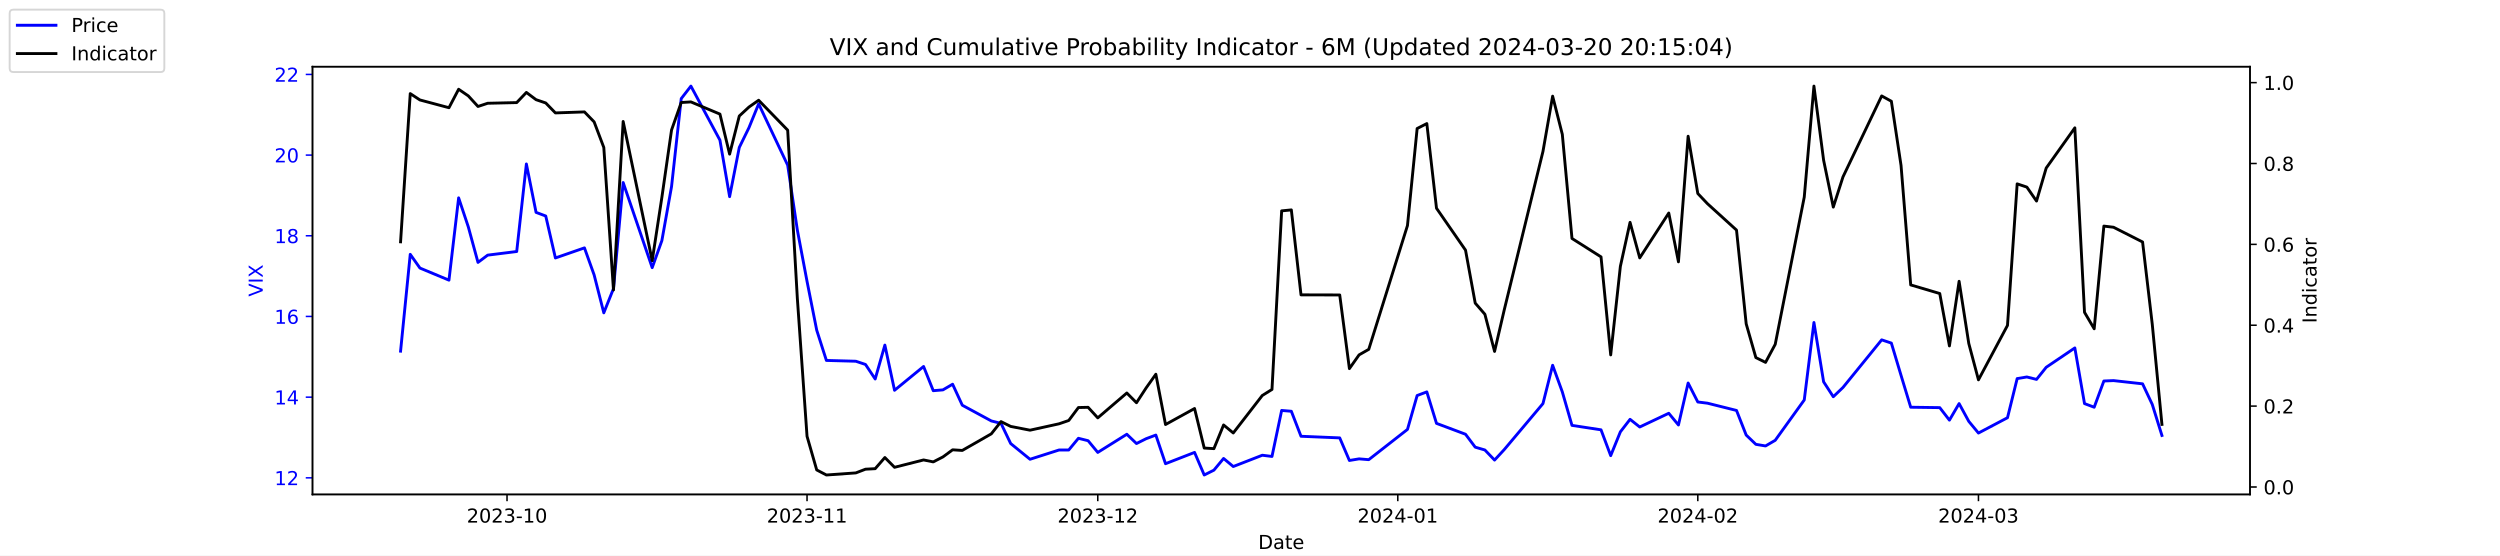
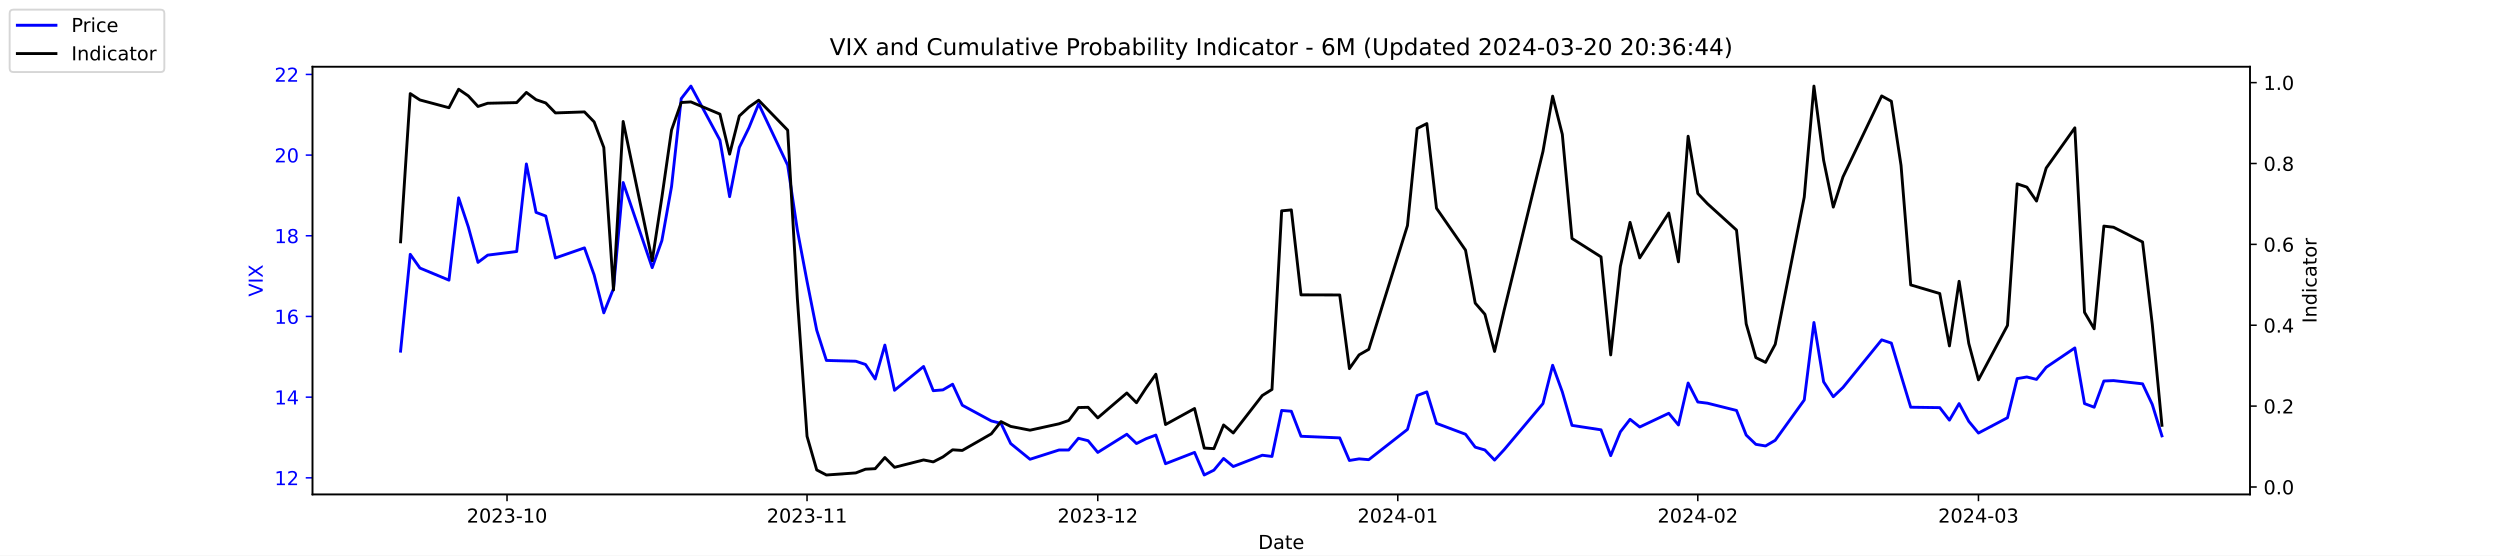
<svg xmlns="http://www.w3.org/2000/svg" xmlns:xlink="http://www.w3.org/1999/xlink" width="1296pt" height="288pt" viewBox="0 0 1296 288" version="1.1">
  <defs>
    <style type="text/css">*{stroke-linejoin: round; stroke-linecap: butt}</style>
  </defs>
  <g id="figure_1">
    <g id="patch_1">
      <path d="M 0 288  L 1296 288  L 1296 0  L 0 0  z " style="fill: #ffffff" />
    </g>
    <g id="axes_1">
      <g id="patch_2">
        <path d="M 162 256.32  L 1166.4 256.32  L 1166.4 34.56  L 162 34.56  z " style="fill: #ffffff" />
      </g>
      <g id="matplotlib.axis_1">
        <g id="xtick_1">
          <g id="line2d_1">
            <defs>
-               <path id="m59660394a9" d="M 0 0  L 0 3.5  " style="stroke: #000000; stroke-width: 0.8" />
+               <path id="m7f6e262bb0" d="M 0 0  L 0 3.5  " style="stroke: #000000; stroke-width: 0.8" />
            </defs>
            <g>
-               <use xlink:href="#m59660394a9" x="262.841" y="256.32" style="stroke: #000000; stroke-width: 0.8" />
+               <use xlink:href="#m7f6e262bb0" x="262.841" y="256.32" style="stroke: #000000; stroke-width: 0.8" />
            </g>
          </g>
          <g id="text_1">
            <g transform="translate(241.95 270.9184) scale(0.1 -0.1)">
              <defs>
                <path id="DejaVuSans-32" d="M 1228 531  L 3431 531  L 3431 0  L 469 0  L 469 531  Q 828 903 1448 1529  Q 2069 2156 2228 2338  Q 2531 2678 2651 2914  Q 2772 3150 2772 3378  Q 2772 3750 2511 3984  Q 2250 4219 1831 4219  Q 1534 4219 1204 4116  Q 875 4013 500 3803  L 500 4441  Q 881 4594 1212 4672  Q 1544 4750 1819 4750  Q 2544 4750 2975 4387  Q 3406 4025 3406 3419  Q 3406 3131 3298 2873  Q 3191 2616 2906 2266  Q 2828 2175 2409 1742  Q 1991 1309 1228 531  z " transform="scale(0.015625)" />
                <path id="DejaVuSans-30" d="M 2034 4250  Q 1547 4250 1301 3770  Q 1056 3291 1056 2328  Q 1056 1369 1301 889  Q 1547 409 2034 409  Q 2525 409 2770 889  Q 3016 1369 3016 2328  Q 3016 3291 2770 3770  Q 2525 4250 2034 4250  z M 2034 4750  Q 2819 4750 3233 4129  Q 3647 3509 3647 2328  Q 3647 1150 3233 529  Q 2819 -91 2034 -91  Q 1250 -91 836 529  Q 422 1150 422 2328  Q 422 3509 836 4129  Q 1250 4750 2034 4750  z " transform="scale(0.015625)" />
                <path id="DejaVuSans-33" d="M 2597 2516  Q 3050 2419 3304 2112  Q 3559 1806 3559 1356  Q 3559 666 3084 287  Q 2609 -91 1734 -91  Q 1441 -91 1130 -33  Q 819 25 488 141  L 488 750  Q 750 597 1062 519  Q 1375 441 1716 441  Q 2309 441 2620 675  Q 2931 909 2931 1356  Q 2931 1769 2642 2001  Q 2353 2234 1838 2234  L 1294 2234  L 1294 2753  L 1863 2753  Q 2328 2753 2575 2939  Q 2822 3125 2822 3475  Q 2822 3834 2567 4026  Q 2313 4219 1838 4219  Q 1578 4219 1281 4162  Q 984 4106 628 3988  L 628 4550  Q 988 4650 1302 4700  Q 1616 4750 1894 4750  Q 2613 4750 3031 4423  Q 3450 4097 3450 3541  Q 3450 3153 3228 2886  Q 3006 2619 2597 2516  z " transform="scale(0.015625)" />
                <path id="DejaVuSans-2d" d="M 313 2009  L 1997 2009  L 1997 1497  L 313 1497  L 313 2009  z " transform="scale(0.015625)" />
                <path id="DejaVuSans-31" d="M 794 531  L 1825 531  L 1825 4091  L 703 3866  L 703 4441  L 1819 4666  L 2450 4666  L 2450 531  L 3481 531  L 3481 0  L 794 0  L 794 531  z " transform="scale(0.015625)" />
              </defs>
              <use xlink:href="#DejaVuSans-32" />
              <use xlink:href="#DejaVuSans-30" x="63.623" />
              <use xlink:href="#DejaVuSans-32" x="127.246" />
              <use xlink:href="#DejaVuSans-33" x="190.869" />
              <use xlink:href="#DejaVuSans-2d" x="254.492" />
              <use xlink:href="#DejaVuSans-31" x="290.576" />
              <use xlink:href="#DejaVuSans-30" x="354.199" />
            </g>
          </g>
        </g>
        <g id="xtick_2">
          <g id="line2d_2">
            <g>
-               <use xlink:href="#m59660394a9" x="418.368" y="256.32" style="stroke: #000000; stroke-width: 0.8" />
+               <use xlink:href="#m7f6e262bb0" x="418.368" y="256.32" style="stroke: #000000; stroke-width: 0.8" />
            </g>
          </g>
          <g id="text_2">
            <g transform="translate(397.4764 270.9184) scale(0.1 -0.1)">
              <use xlink:href="#DejaVuSans-32" />
              <use xlink:href="#DejaVuSans-30" x="63.623" />
              <use xlink:href="#DejaVuSans-32" x="127.246" />
              <use xlink:href="#DejaVuSans-33" x="190.869" />
              <use xlink:href="#DejaVuSans-2d" x="254.492" />
              <use xlink:href="#DejaVuSans-31" x="290.576" />
              <use xlink:href="#DejaVuSans-31" x="354.199" />
            </g>
          </g>
        </g>
        <g id="xtick_3">
          <g id="line2d_3">
            <g>
-               <use xlink:href="#m59660394a9" x="569.086" y="256.32" style="stroke: #000000; stroke-width: 0.8" />
+               <use xlink:href="#m7f6e262bb0" x="569.086" y="256.32" style="stroke: #000000; stroke-width: 0.8" />
            </g>
          </g>
          <g id="text_3">
            <g transform="translate(548.195 270.9184) scale(0.1 -0.1)">
              <use xlink:href="#DejaVuSans-32" />
              <use xlink:href="#DejaVuSans-30" x="63.623" />
              <use xlink:href="#DejaVuSans-32" x="127.246" />
              <use xlink:href="#DejaVuSans-33" x="190.869" />
              <use xlink:href="#DejaVuSans-2d" x="254.492" />
              <use xlink:href="#DejaVuSans-31" x="290.576" />
              <use xlink:href="#DejaVuSans-32" x="354.199" />
            </g>
          </g>
        </g>
        <g id="xtick_4">
          <g id="line2d_4">
            <g>
-               <use xlink:href="#m59660394a9" x="724.613" y="256.32" style="stroke: #000000; stroke-width: 0.8" />
+               <use xlink:href="#m7f6e262bb0" x="724.613" y="256.32" style="stroke: #000000; stroke-width: 0.8" />
            </g>
          </g>
          <g id="text_4">
            <g transform="translate(703.7214 270.9184) scale(0.1 -0.1)">
              <defs>
                <path id="DejaVuSans-34" d="M 2419 4116  L 825 1625  L 2419 1625  L 2419 4116  z M 2253 4666  L 3047 4666  L 3047 1625  L 3713 1625  L 3713 1100  L 3047 1100  L 3047 0  L 2419 0  L 2419 1100  L 313 1100  L 313 1709  L 2253 4666  z " transform="scale(0.015625)" />
              </defs>
              <use xlink:href="#DejaVuSans-32" />
              <use xlink:href="#DejaVuSans-30" x="63.623" />
              <use xlink:href="#DejaVuSans-32" x="127.246" />
              <use xlink:href="#DejaVuSans-34" x="190.869" />
              <use xlink:href="#DejaVuSans-2d" x="254.492" />
              <use xlink:href="#DejaVuSans-30" x="290.576" />
              <use xlink:href="#DejaVuSans-31" x="354.199" />
            </g>
          </g>
        </g>
        <g id="xtick_5">
          <g id="line2d_5">
            <g>
-               <use xlink:href="#m59660394a9" x="880.139" y="256.32" style="stroke: #000000; stroke-width: 0.8" />
+               <use xlink:href="#m7f6e262bb0" x="880.139" y="256.32" style="stroke: #000000; stroke-width: 0.8" />
            </g>
          </g>
          <g id="text_5">
            <g transform="translate(859.2479 270.9184) scale(0.1 -0.1)">
              <use xlink:href="#DejaVuSans-32" />
              <use xlink:href="#DejaVuSans-30" x="63.623" />
              <use xlink:href="#DejaVuSans-32" x="127.246" />
              <use xlink:href="#DejaVuSans-34" x="190.869" />
              <use xlink:href="#DejaVuSans-2d" x="254.492" />
              <use xlink:href="#DejaVuSans-30" x="290.576" />
              <use xlink:href="#DejaVuSans-32" x="354.199" />
            </g>
          </g>
        </g>
        <g id="xtick_6">
          <g id="line2d_6">
            <g>
-               <use xlink:href="#m59660394a9" x="1025.632" y="256.32" style="stroke: #000000; stroke-width: 0.8" />
+               <use xlink:href="#m7f6e262bb0" x="1025.632" y="256.32" style="stroke: #000000; stroke-width: 0.8" />
            </g>
          </g>
          <g id="text_6">
            <g transform="translate(1004.74 270.9184) scale(0.1 -0.1)">
              <use xlink:href="#DejaVuSans-32" />
              <use xlink:href="#DejaVuSans-30" x="63.623" />
              <use xlink:href="#DejaVuSans-32" x="127.246" />
              <use xlink:href="#DejaVuSans-34" x="190.869" />
              <use xlink:href="#DejaVuSans-2d" x="254.492" />
              <use xlink:href="#DejaVuSans-30" x="290.576" />
              <use xlink:href="#DejaVuSans-33" x="354.199" />
            </g>
          </g>
        </g>
        <g id="text_7">
          <g transform="translate(652.2492 284.5966) scale(0.1 -0.1)">
            <defs>
              <path id="DejaVuSans-44" d="M 1259 4147  L 1259 519  L 2022 519  Q 2988 519 3436 956  Q 3884 1394 3884 2338  Q 3884 3275 3436 3711  Q 2988 4147 2022 4147  L 1259 4147  z M 628 4666  L 1925 4666  Q 3281 4666 3915 4102  Q 4550 3538 4550 2338  Q 4550 1131 3912 565  Q 3275 0 1925 0  L 628 0  L 628 4666  z " transform="scale(0.015625)" />
              <path id="DejaVuSans-61" d="M 2194 1759  Q 1497 1759 1228 1600  Q 959 1441 959 1056  Q 959 750 1161 570  Q 1363 391 1709 391  Q 2188 391 2477 730  Q 2766 1069 2766 1631  L 2766 1759  L 2194 1759  z M 3341 1997  L 3341 0  L 2766 0  L 2766 531  Q 2569 213 2275 61  Q 1981 -91 1556 -91  Q 1019 -91 701 211  Q 384 513 384 1019  Q 384 1609 779 1909  Q 1175 2209 1959 2209  L 2766 2209  L 2766 2266  Q 2766 2663 2505 2880  Q 2244 3097 1772 3097  Q 1472 3097 1187 3025  Q 903 2953 641 2809  L 641 3341  Q 956 3463 1253 3523  Q 1550 3584 1831 3584  Q 2591 3584 2966 3190  Q 3341 2797 3341 1997  z " transform="scale(0.015625)" />
              <path id="DejaVuSans-74" d="M 1172 4494  L 1172 3500  L 2356 3500  L 2356 3053  L 1172 3053  L 1172 1153  Q 1172 725 1289 603  Q 1406 481 1766 481  L 2356 481  L 2356 0  L 1766 0  Q 1100 0 847 248  Q 594 497 594 1153  L 594 3053  L 172 3053  L 172 3500  L 594 3500  L 594 4494  L 1172 4494  z " transform="scale(0.015625)" />
              <path id="DejaVuSans-65" d="M 3597 1894  L 3597 1613  L 953 1613  Q 991 1019 1311 708  Q 1631 397 2203 397  Q 2534 397 2845 478  Q 3156 559 3463 722  L 3463 178  Q 3153 47 2828 -22  Q 2503 -91 2169 -91  Q 1331 -91 842 396  Q 353 884 353 1716  Q 353 2575 817 3079  Q 1281 3584 2069 3584  Q 2775 3584 3186 3129  Q 3597 2675 3597 1894  z M 3022 2063  Q 3016 2534 2758 2815  Q 2500 3097 2075 3097  Q 1594 3097 1305 2825  Q 1016 2553 972 2059  L 3022 2063  z " transform="scale(0.015625)" />
            </defs>
            <use xlink:href="#DejaVuSans-44" />
            <use xlink:href="#DejaVuSans-61" x="77.002" />
            <use xlink:href="#DejaVuSans-74" x="138.281" />
            <use xlink:href="#DejaVuSans-65" x="177.49" />
          </g>
        </g>
      </g>
      <g id="matplotlib.axis_2">
        <g id="ytick_1">
          <g id="line2d_7">
            <defs>
-               <path id="mfb6c76240b" d="M 0 0  L -3.5 0  " style="stroke: #0000ff; stroke-width: 0.8" />
+               <path id="mc390b9c340" d="M 0 0  L -3.5 0  " style="stroke: #0000ff; stroke-width: 0.8" />
            </defs>
            <g>
-               <use xlink:href="#mfb6c76240b" x="162" y="247.704" style="fill: #0000ff; stroke: #0000ff; stroke-width: 0.8" />
+               <use xlink:href="#mc390b9c340" x="162" y="247.704" style="fill: #0000ff; stroke: #0000ff; stroke-width: 0.8" />
            </g>
          </g>
          <g id="text_8">
            <g style="fill: #0000ff" transform="translate(142.275 251.5031) scale(0.1 -0.1)">
              <use xlink:href="#DejaVuSans-31" />
              <use xlink:href="#DejaVuSans-32" x="63.623" />
            </g>
          </g>
        </g>
        <g id="ytick_2">
          <g id="line2d_8">
            <g>
-               <use xlink:href="#mfb6c76240b" x="162" y="205.878" style="fill: #0000ff; stroke: #0000ff; stroke-width: 0.8" />
+               <use xlink:href="#mc390b9c340" x="162" y="205.878" style="fill: #0000ff; stroke: #0000ff; stroke-width: 0.8" />
            </g>
          </g>
          <g id="text_9">
            <g style="fill: #0000ff" transform="translate(142.275 209.6774) scale(0.1 -0.1)">
              <use xlink:href="#DejaVuSans-31" />
              <use xlink:href="#DejaVuSans-34" x="63.623" />
            </g>
          </g>
        </g>
        <g id="ytick_3">
          <g id="line2d_9">
            <g>
-               <use xlink:href="#mfb6c76240b" x="162" y="164.052" style="fill: #0000ff; stroke: #0000ff; stroke-width: 0.8" />
+               <use xlink:href="#mc390b9c340" x="162" y="164.052" style="fill: #0000ff; stroke: #0000ff; stroke-width: 0.8" />
            </g>
          </g>
          <g id="text_10">
            <g style="fill: #0000ff" transform="translate(142.275 167.8517) scale(0.1 -0.1)">
              <defs>
                <path id="DejaVuSans-36" d="M 2113 2584  Q 1688 2584 1439 2293  Q 1191 2003 1191 1497  Q 1191 994 1439 701  Q 1688 409 2113 409  Q 2538 409 2786 701  Q 3034 994 3034 1497  Q 3034 2003 2786 2293  Q 2538 2584 2113 2584  z M 3366 4563  L 3366 3988  Q 3128 4100 2886 4159  Q 2644 4219 2406 4219  Q 1781 4219 1451 3797  Q 1122 3375 1075 2522  Q 1259 2794 1537 2939  Q 1816 3084 2150 3084  Q 2853 3084 3261 2657  Q 3669 2231 3669 1497  Q 3669 778 3244 343  Q 2819 -91 2113 -91  Q 1303 -91 875 529  Q 447 1150 447 2328  Q 447 3434 972 4092  Q 1497 4750 2381 4750  Q 2619 4750 2861 4703  Q 3103 4656 3366 4563  z " transform="scale(0.015625)" />
              </defs>
              <use xlink:href="#DejaVuSans-31" />
              <use xlink:href="#DejaVuSans-36" x="63.623" />
            </g>
          </g>
        </g>
        <g id="ytick_4">
          <g id="line2d_10">
            <g>
-               <use xlink:href="#mfb6c76240b" x="162" y="122.227" style="fill: #0000ff; stroke: #0000ff; stroke-width: 0.8" />
+               <use xlink:href="#mc390b9c340" x="162" y="122.227" style="fill: #0000ff; stroke: #0000ff; stroke-width: 0.8" />
            </g>
          </g>
          <g id="text_11">
            <g style="fill: #0000ff" transform="translate(142.275 126.0259) scale(0.1 -0.1)">
              <defs>
                <path id="DejaVuSans-38" d="M 2034 2216  Q 1584 2216 1326 1975  Q 1069 1734 1069 1313  Q 1069 891 1326 650  Q 1584 409 2034 409  Q 2484 409 2743 651  Q 3003 894 3003 1313  Q 3003 1734 2745 1975  Q 2488 2216 2034 2216  z M 1403 2484  Q 997 2584 770 2862  Q 544 3141 544 3541  Q 544 4100 942 4425  Q 1341 4750 2034 4750  Q 2731 4750 3128 4425  Q 3525 4100 3525 3541  Q 3525 3141 3298 2862  Q 3072 2584 2669 2484  Q 3125 2378 3379 2068  Q 3634 1759 3634 1313  Q 3634 634 3220 271  Q 2806 -91 2034 -91  Q 1263 -91 848 271  Q 434 634 434 1313  Q 434 1759 690 2068  Q 947 2378 1403 2484  z M 1172 3481  Q 1172 3119 1398 2916  Q 1625 2713 2034 2713  Q 2441 2713 2670 2916  Q 2900 3119 2900 3481  Q 2900 3844 2670 4047  Q 2441 4250 2034 4250  Q 1625 4250 1398 4047  Q 1172 3844 1172 3481  z " transform="scale(0.015625)" />
              </defs>
              <use xlink:href="#DejaVuSans-31" />
              <use xlink:href="#DejaVuSans-38" x="63.623" />
            </g>
          </g>
        </g>
        <g id="ytick_5">
          <g id="line2d_11">
            <g>
-               <use xlink:href="#mfb6c76240b" x="162" y="80.401" style="fill: #0000ff; stroke: #0000ff; stroke-width: 0.8" />
+               <use xlink:href="#mc390b9c340" x="162" y="80.401" style="fill: #0000ff; stroke: #0000ff; stroke-width: 0.8" />
            </g>
          </g>
          <g id="text_12">
            <g style="fill: #0000ff" transform="translate(142.275 84.2002) scale(0.1 -0.1)">
              <use xlink:href="#DejaVuSans-32" />
              <use xlink:href="#DejaVuSans-30" x="63.623" />
            </g>
          </g>
        </g>
        <g id="ytick_6">
          <g id="line2d_12">
            <g>
-               <use xlink:href="#mfb6c76240b" x="162" y="38.575" style="fill: #0000ff; stroke: #0000ff; stroke-width: 0.8" />
+               <use xlink:href="#mc390b9c340" x="162" y="38.575" style="fill: #0000ff; stroke: #0000ff; stroke-width: 0.8" />
            </g>
          </g>
          <g id="text_13">
            <g style="fill: #0000ff" transform="translate(142.275 42.37447) scale(0.1 -0.1)">
              <use xlink:href="#DejaVuSans-32" />
              <use xlink:href="#DejaVuSans-32" x="63.623" />
            </g>
          </g>
        </g>
        <g id="text_14">
          <g style="fill: #0000ff" transform="translate(136.1953 153.7603) rotate(-90) scale(0.1 -0.1)">
            <defs>
              <path id="DejaVuSans-56" d="M 1831 0  L 50 4666  L 709 4666  L 2188 738  L 3669 4666  L 4325 4666  L 2547 0  L 1831 0  z " transform="scale(0.015625)" />
              <path id="DejaVuSans-49" d="M 628 4666  L 1259 4666  L 1259 0  L 628 0  L 628 4666  z " transform="scale(0.015625)" />
              <path id="DejaVuSans-58" d="M 403 4666  L 1081 4666  L 2241 2931  L 3406 4666  L 4084 4666  L 2584 2425  L 4184 0  L 3506 0  L 2194 1984  L 872 0  L 191 0  L 1856 2491  L 403 4666  z " transform="scale(0.015625)" />
            </defs>
            <use xlink:href="#DejaVuSans-56" />
            <use xlink:href="#DejaVuSans-49" x="68.408" />
            <use xlink:href="#DejaVuSans-58" x="97.9" />
          </g>
        </g>
      </g>
      <g id="line2d_13">
-         <path d="M 207.655 182.037  L 212.672 131.847  L 217.689 138.957  L 232.739 145.231  L 237.756 102.569  L 242.773 117.626  L 247.79 136.029  L 252.807 132.265  L 267.858 130.383  L 272.875 85.002  L 277.892 110.097  L 282.909 111.979  L 287.926 133.729  L 302.977 128.501  L 307.994 142.512  L 313.011 162.17  L 318.028 149.623  L 323.045 94.622  L 338.096 138.748  L 343.113 124.736  L 348.13 96.713  L 353.147 51.123  L 358.164 44.64  L 373.215 72.663  L 378.232 101.941  L 383.249 76.428  L 388.266 66.18  L 393.283 53.842  L 408.334 85.629  L 413.351 119.299  L 418.368 145.858  L 423.385 171.163  L 428.402 186.847  L 443.662 187.266  L 448.679 188.939  L 453.696 196.467  L 458.713 178.901  L 463.73 202.323  L 478.781 189.984  L 483.798 202.532  L 488.815 202.114  L 493.832 199.186  L 498.849 210.061  L 513.9 218.217  L 518.917 219.472  L 523.934 229.928  L 533.967 238.084  L 549.018 233.274  L 554.035 233.274  L 559.052 227.209  L 564.069 228.464  L 569.086 234.529  L 584.137 225.118  L 589.154 229.928  L 594.171 227.418  L 599.188 225.536  L 604.205 240.384  L 619.256 234.529  L 624.273 246.24  L 629.29 243.73  L 634.307 237.666  L 639.324 241.848  L 654.375 235.993  L 659.392 236.62  L 664.409 212.779  L 669.426 213.198  L 674.443 226.164  L 694.511 227  L 699.528 238.711  L 704.545 237.875  L 709.562 238.293  L 729.63 222.608  L 734.647 205.042  L 739.664 203.159  L 744.681 219.472  L 759.732 225.118  L 764.749 231.81  L 769.766 233.274  L 774.783 238.502  L 779.8 233.065  L 799.868 209.224  L 804.885 189.357  L 809.902 203.159  L 814.919 220.517  L 829.969 222.818  L 834.986 236.202  L 840.003 223.863  L 845.02 217.38  L 850.037 221.354  L 865.088 214.243  L 870.105 220.308  L 875.122 198.559  L 880.139 208.388  L 885.156 209.015  L 900.207 212.779  L 905.224 225.536  L 910.241 230.346  L 915.258 231.183  L 920.275 228.255  L 935.326 207.342  L 940.343 167.189  L 945.36 197.931  L 950.377 205.669  L 955.394 200.859  L 975.462 176.182  L 980.479 177.855  L 985.496 194.585  L 990.513 211.106  L 1005.564 211.316  L 1010.581 217.798  L 1015.598 209.224  L 1020.615 218.426  L 1025.632 224.491  L 1040.683 216.544  L 1045.7 196.258  L 1050.717 195.422  L 1055.734 196.677  L 1060.751 190.403  L 1075.593 180.364  L 1080.61 209.224  L 1085.627 211.106  L 1090.644 197.513  L 1095.661 197.304  L 1110.711 198.977  L 1115.728 209.642  L 1120.745 225.745  " clip-path="url(#p97d115fda4)" style="fill: none; stroke: #0000ff; stroke-width: 1.5; stroke-linecap: square" />
+         <path d="M 207.655 182.037  L 212.672 131.847  L 217.689 138.957  L 232.739 145.231  L 237.756 102.569  L 242.773 117.626  L 247.79 136.029  L 252.807 132.265  L 267.858 130.383  L 272.875 85.002  L 277.892 110.097  L 282.909 111.979  L 287.926 133.729  L 302.977 128.501  L 307.994 142.512  L 313.011 162.17  L 318.028 149.623  L 323.045 94.622  L 338.096 138.748  L 343.113 124.736  L 348.13 96.713  L 353.147 51.123  L 358.164 44.64  L 373.215 72.663  L 378.232 101.941  L 383.249 76.428  L 388.266 66.18  L 393.283 53.842  L 408.334 85.629  L 413.351 119.299  L 418.368 145.858  L 423.385 171.163  L 428.402 186.847  L 443.662 187.266  L 448.679 188.939  L 453.696 196.467  L 458.713 178.901  L 463.73 202.323  L 478.781 189.984  L 483.798 202.532  L 488.815 202.114  L 493.832 199.186  L 498.849 210.061  L 513.9 218.217  L 518.917 219.472  L 523.934 229.928  L 533.967 238.084  L 549.018 233.274  L 554.035 233.274  L 559.052 227.209  L 564.069 228.464  L 569.086 234.529  L 584.137 225.118  L 589.154 229.928  L 594.171 227.418  L 599.188 225.536  L 604.205 240.384  L 619.256 234.529  L 624.273 246.24  L 629.29 243.73  L 634.307 237.666  L 639.324 241.848  L 654.375 235.993  L 659.392 236.62  L 664.409 212.779  L 669.426 213.198  L 674.443 226.164  L 694.511 227  L 699.528 238.711  L 704.545 237.875  L 709.562 238.293  L 729.63 222.608  L 734.647 205.042  L 739.664 203.159  L 744.681 219.472  L 759.732 225.118  L 764.749 231.81  L 769.766 233.274  L 774.783 238.502  L 779.8 233.065  L 799.868 209.224  L 804.885 189.357  L 809.902 203.159  L 814.919 220.517  L 829.969 222.818  L 834.986 236.202  L 840.003 223.863  L 845.02 217.38  L 850.037 221.354  L 865.088 214.243  L 870.105 220.308  L 875.122 198.559  L 880.139 208.388  L 885.156 209.015  L 900.207 212.779  L 905.224 225.536  L 910.241 230.346  L 915.258 231.183  L 920.275 228.255  L 935.326 207.342  L 940.343 167.189  L 945.36 197.931  L 950.377 205.669  L 955.394 200.859  L 975.462 176.182  L 980.479 177.855  L 985.496 194.585  L 990.513 211.106  L 1005.564 211.316  L 1010.581 217.798  L 1015.598 209.224  L 1020.615 218.426  L 1025.632 224.491  L 1040.683 216.544  L 1045.7 196.258  L 1050.717 195.422  L 1055.734 196.677  L 1060.751 190.403  L 1075.593 180.364  L 1080.61 209.224  L 1085.627 211.106  L 1090.644 197.513  L 1095.661 197.304  L 1110.711 198.977  L 1115.728 209.642  L 1120.745 225.955  " clip-path="url(#p8384b61a27)" style="fill: none; stroke: #0000ff; stroke-width: 1.5; stroke-linecap: square" />
      </g>
      <g id="patch_3">
        <path d="M 162 256.32  L 162 34.56  " style="fill: none; stroke: #000000; stroke-width: 0.8; stroke-linejoin: miter; stroke-linecap: square" />
      </g>
      <g id="patch_4">
        <path d="M 1166.4 256.32  L 1166.4 34.56  " style="fill: none; stroke: #000000; stroke-width: 0.8; stroke-linejoin: miter; stroke-linecap: square" />
      </g>
      <g id="patch_5">
        <path d="M 162 256.32  L 1166.4 256.32  " style="fill: none; stroke: #000000; stroke-width: 0.8; stroke-linejoin: miter; stroke-linecap: square" />
      </g>
      <g id="patch_6">
        <path d="M 162 34.56  L 1166.4 34.56  " style="fill: none; stroke: #000000; stroke-width: 0.8; stroke-linejoin: miter; stroke-linecap: square" />
      </g>
    </g>
    <g id="axes_2">
      <g id="matplotlib.axis_3">
        <g id="ytick_7">
          <g id="line2d_14">
            <defs>
-               <path id="m31bd1ae1dd" d="M 0 0  L 3.5 0  " style="stroke: #000000; stroke-width: 0.8" />
+               <path id="m988c60379c" d="M 0 0  L 3.5 0  " style="stroke: #000000; stroke-width: 0.8" />
            </defs>
            <g>
-               <use xlink:href="#m31bd1ae1dd" x="1166.4" y="252.461" style="stroke: #000000; stroke-width: 0.8" />
+               <use xlink:href="#m988c60379c" x="1166.4" y="252.461" style="stroke: #000000; stroke-width: 0.8" />
            </g>
          </g>
          <g id="text_15">
            <g transform="translate(1173.4 256.2606) scale(0.1 -0.1)">
              <defs>
                <path id="DejaVuSans-2e" d="M 684 794  L 1344 794  L 1344 0  L 684 0  L 684 794  z " transform="scale(0.015625)" />
              </defs>
              <use xlink:href="#DejaVuSans-30" />
              <use xlink:href="#DejaVuSans-2e" x="63.623" />
              <use xlink:href="#DejaVuSans-30" x="95.41" />
            </g>
          </g>
        </g>
        <g id="ytick_8">
          <g id="line2d_15">
            <g>
-               <use xlink:href="#m31bd1ae1dd" x="1166.4" y="210.535" style="stroke: #000000; stroke-width: 0.8" />
+               <use xlink:href="#m988c60379c" x="1166.4" y="210.535" style="stroke: #000000; stroke-width: 0.8" />
            </g>
          </g>
          <g id="text_16">
            <g transform="translate(1173.4 214.3337) scale(0.1 -0.1)">
              <use xlink:href="#DejaVuSans-30" />
              <use xlink:href="#DejaVuSans-2e" x="63.623" />
              <use xlink:href="#DejaVuSans-32" x="95.41" />
            </g>
          </g>
        </g>
        <g id="ytick_9">
          <g id="line2d_16">
            <g>
-               <use xlink:href="#m31bd1ae1dd" x="1166.4" y="168.608" style="stroke: #000000; stroke-width: 0.8" />
+               <use xlink:href="#m988c60379c" x="1166.4" y="168.608" style="stroke: #000000; stroke-width: 0.8" />
            </g>
          </g>
          <g id="text_17">
            <g transform="translate(1173.4 172.4068) scale(0.1 -0.1)">
              <use xlink:href="#DejaVuSans-30" />
              <use xlink:href="#DejaVuSans-2e" x="63.623" />
              <use xlink:href="#DejaVuSans-34" x="95.41" />
            </g>
          </g>
        </g>
        <g id="ytick_10">
          <g id="line2d_17">
            <g>
-               <use xlink:href="#m31bd1ae1dd" x="1166.4" y="126.681" style="stroke: #000000; stroke-width: 0.8" />
+               <use xlink:href="#m988c60379c" x="1166.4" y="126.681" style="stroke: #000000; stroke-width: 0.8" />
            </g>
          </g>
          <g id="text_18">
            <g transform="translate(1173.4 130.4799) scale(0.1 -0.1)">
              <use xlink:href="#DejaVuSans-30" />
              <use xlink:href="#DejaVuSans-2e" x="63.623" />
              <use xlink:href="#DejaVuSans-36" x="95.41" />
            </g>
          </g>
        </g>
        <g id="ytick_11">
          <g id="line2d_18">
            <g>
-               <use xlink:href="#m31bd1ae1dd" x="1166.4" y="84.754" style="stroke: #000000; stroke-width: 0.8" />
+               <use xlink:href="#m988c60379c" x="1166.4" y="84.754" style="stroke: #000000; stroke-width: 0.8" />
            </g>
          </g>
          <g id="text_19">
            <g transform="translate(1173.4 88.55298) scale(0.1 -0.1)">
              <use xlink:href="#DejaVuSans-30" />
              <use xlink:href="#DejaVuSans-2e" x="63.623" />
              <use xlink:href="#DejaVuSans-38" x="95.41" />
            </g>
          </g>
        </g>
        <g id="ytick_12">
          <g id="line2d_19">
            <g>
-               <use xlink:href="#m31bd1ae1dd" x="1166.4" y="42.827" style="stroke: #000000; stroke-width: 0.8" />
+               <use xlink:href="#m988c60379c" x="1166.4" y="42.827" style="stroke: #000000; stroke-width: 0.8" />
            </g>
          </g>
          <g id="text_20">
            <g transform="translate(1173.4 46.62607) scale(0.1 -0.1)">
              <use xlink:href="#DejaVuSans-31" />
              <use xlink:href="#DejaVuSans-2e" x="63.623" />
              <use xlink:href="#DejaVuSans-30" x="95.41" />
            </g>
          </g>
        </g>
        <g id="text_21">
          <g transform="translate(1200.902 167.5353) rotate(-90) scale(0.1 -0.1)">
            <defs>
              <path id="DejaVuSans-6e" d="M 3513 2113  L 3513 0  L 2938 0  L 2938 2094  Q 2938 2591 2744 2837  Q 2550 3084 2163 3084  Q 1697 3084 1428 2787  Q 1159 2491 1159 1978  L 1159 0  L 581 0  L 581 3500  L 1159 3500  L 1159 2956  Q 1366 3272 1645 3428  Q 1925 3584 2291 3584  Q 2894 3584 3203 3211  Q 3513 2838 3513 2113  z " transform="scale(0.015625)" />
              <path id="DejaVuSans-64" d="M 2906 2969  L 2906 4863  L 3481 4863  L 3481 0  L 2906 0  L 2906 525  Q 2725 213 2448 61  Q 2172 -91 1784 -91  Q 1150 -91 751 415  Q 353 922 353 1747  Q 353 2572 751 3078  Q 1150 3584 1784 3584  Q 2172 3584 2448 3432  Q 2725 3281 2906 2969  z M 947 1747  Q 947 1113 1208 752  Q 1469 391 1925 391  Q 2381 391 2643 752  Q 2906 1113 2906 1747  Q 2906 2381 2643 2742  Q 2381 3103 1925 3103  Q 1469 3103 1208 2742  Q 947 2381 947 1747  z " transform="scale(0.015625)" />
              <path id="DejaVuSans-69" d="M 603 3500  L 1178 3500  L 1178 0  L 603 0  L 603 3500  z M 603 4863  L 1178 4863  L 1178 4134  L 603 4134  L 603 4863  z " transform="scale(0.015625)" />
              <path id="DejaVuSans-63" d="M 3122 3366  L 3122 2828  Q 2878 2963 2633 3030  Q 2388 3097 2138 3097  Q 1578 3097 1268 2742  Q 959 2388 959 1747  Q 959 1106 1268 751  Q 1578 397 2138 397  Q 2388 397 2633 464  Q 2878 531 3122 666  L 3122 134  Q 2881 22 2623 -34  Q 2366 -91 2075 -91  Q 1284 -91 818 406  Q 353 903 353 1747  Q 353 2603 823 3093  Q 1294 3584 2113 3584  Q 2378 3584 2631 3529  Q 2884 3475 3122 3366  z " transform="scale(0.015625)" />
              <path id="DejaVuSans-6f" d="M 1959 3097  Q 1497 3097 1228 2736  Q 959 2375 959 1747  Q 959 1119 1226 758  Q 1494 397 1959 397  Q 2419 397 2687 759  Q 2956 1122 2956 1747  Q 2956 2369 2687 2733  Q 2419 3097 1959 3097  z M 1959 3584  Q 2709 3584 3137 3096  Q 3566 2609 3566 1747  Q 3566 888 3137 398  Q 2709 -91 1959 -91  Q 1206 -91 779 398  Q 353 888 353 1747  Q 353 2609 779 3096  Q 1206 3584 1959 3584  z " transform="scale(0.015625)" />
              <path id="DejaVuSans-72" d="M 2631 2963  Q 2534 3019 2420 3045  Q 2306 3072 2169 3072  Q 1681 3072 1420 2755  Q 1159 2438 1159 1844  L 1159 0  L 581 0  L 581 3500  L 1159 3500  L 1159 2956  Q 1341 3275 1631 3429  Q 1922 3584 2338 3584  Q 2397 3584 2469 3576  Q 2541 3569 2628 3553  L 2631 2963  z " transform="scale(0.015625)" />
            </defs>
            <use xlink:href="#DejaVuSans-49" />
            <use xlink:href="#DejaVuSans-6e" x="29.492" />
            <use xlink:href="#DejaVuSans-64" x="92.871" />
            <use xlink:href="#DejaVuSans-69" x="156.348" />
            <use xlink:href="#DejaVuSans-63" x="184.131" />
            <use xlink:href="#DejaVuSans-61" x="239.111" />
            <use xlink:href="#DejaVuSans-74" x="300.391" />
            <use xlink:href="#DejaVuSans-6f" x="339.6" />
            <use xlink:href="#DejaVuSans-72" x="400.781" />
          </g>
        </g>
      </g>
      <g id="line2d_20">
-         <path d="M 207.655 125.36  L 212.672 48.523  L 217.689 51.818  L 232.739 55.84  L 237.756 46.27  L 242.773 49.714  L 247.79 55.196  L 252.807 53.533  L 267.858 53.183  L 272.875 47.919  L 277.892 51.676  L 282.909 53.378  L 287.926 58.536  L 302.977 58.014  L 307.994 63.187  L 313.011 76.444  L 318.028 150.306  L 323.045 62.975  L 338.096 135.12  L 343.113 102.306  L 348.13 67.397  L 353.147 53.146  L 358.164 52.833  L 373.215 59.145  L 378.232 79.898  L 383.249 60.134  L 388.266 55.494  L 393.283 51.97  L 408.334 67.473  L 413.351 154.832  L 418.368 226.181  L 423.385 243.614  L 428.402 246.24  L 443.662 245.155  L 448.679 243.23  L 453.696 242.964  L 458.713 237.183  L 463.73 242.25  L 478.781 238.435  L 483.798 239.446  L 488.815 236.871  L 493.832 233.181  L 498.849 233.507  L 513.9 224.892  L 518.917 218.558  L 523.934 221.057  L 533.967 223.009  L 549.018 219.7  L 554.035 217.982  L 559.052 211.268  L 564.069 211.153  L 569.086 216.619  L 584.137 203.731  L 589.154 208.779  L 594.171 201.073  L 599.188 194.005  L 604.205 220.075  L 619.256 211.773  L 624.273 232.27  L 629.29 232.576  L 634.307 220.306  L 639.324 224.445  L 654.375 205.016  L 659.392 201.89  L 664.409 109.314  L 669.426 108.817  L 674.443 152.854  L 694.511 152.91  L 699.528 191.088  L 704.545 183.971  L 709.562 181.099  L 729.63 116.924  L 734.647 66.625  L 739.664 64.069  L 744.681 107.95  L 759.732 129.692  L 764.749 157.129  L 769.766 162.918  L 774.783 182.173  L 779.8 160.638  L 799.868 78.509  L 804.885 49.855  L 809.902 69.641  L 814.919 123.62  L 829.969 133.166  L 834.986 183.971  L 840.003 138.075  L 845.02 115.269  L 850.037 133.687  L 865.088 110.438  L 870.105 135.725  L 875.122 70.632  L 880.139 100.32  L 885.156 105.601  L 900.207 119.275  L 905.224 167.88  L 910.241 185.376  L 915.258 187.855  L 920.275 178.494  L 935.326 102.174  L 940.343 44.64  L 945.36 83.051  L 950.377 107.357  L 955.394 91.715  L 975.462 49.731  L 980.479 52.489  L 985.496 85.756  L 990.513 147.7  L 1005.564 152.158  L 1010.581 179.324  L 1015.598 145.833  L 1020.615 178.052  L 1025.632 196.907  L 1040.683 168.687  L 1045.7 95.313  L 1050.717 96.993  L 1055.734 104.224  L 1060.751 87.118  L 1075.593 66.278  L 1080.61 161.903  L 1085.627 170.437  L 1090.644 117.21  L 1095.661 117.809  L 1110.711 125.441  L 1115.728 168.039  L 1120.745 220.007  " clip-path="url(#p97d115fda4)" style="fill: none; stroke: #000000; stroke-width: 1.5; stroke-linecap: square" />
+         <path d="M 207.655 125.36  L 212.672 48.523  L 217.689 51.818  L 232.739 55.84  L 237.756 46.27  L 242.773 49.714  L 247.79 55.196  L 252.807 53.533  L 267.858 53.183  L 272.875 47.919  L 277.892 51.676  L 282.909 53.378  L 287.926 58.536  L 302.977 58.014  L 307.994 63.187  L 313.011 76.444  L 318.028 150.306  L 323.045 62.975  L 338.096 135.12  L 343.113 102.306  L 348.13 67.397  L 353.147 53.146  L 358.164 52.833  L 373.215 59.145  L 378.232 79.898  L 383.249 60.134  L 388.266 55.494  L 393.283 51.97  L 408.334 67.473  L 413.351 154.832  L 418.368 226.181  L 423.385 243.614  L 428.402 246.24  L 443.662 245.155  L 448.679 243.23  L 453.696 242.964  L 458.713 237.183  L 463.73 242.25  L 478.781 238.435  L 483.798 239.446  L 488.815 236.871  L 493.832 233.181  L 498.849 233.507  L 513.9 224.892  L 518.917 218.558  L 523.934 221.057  L 533.967 223.009  L 549.018 219.7  L 554.035 217.982  L 559.052 211.268  L 564.069 211.153  L 569.086 216.619  L 584.137 203.731  L 589.154 208.779  L 594.171 201.073  L 599.188 194.005  L 604.205 220.075  L 619.256 211.773  L 624.273 232.27  L 629.29 232.576  L 634.307 220.306  L 639.324 224.445  L 654.375 205.016  L 659.392 201.89  L 664.409 109.314  L 669.426 108.817  L 674.443 152.854  L 694.511 152.91  L 699.528 191.088  L 704.545 183.971  L 709.562 181.099  L 729.63 116.924  L 734.647 66.625  L 739.664 64.069  L 744.681 107.95  L 759.732 129.692  L 764.749 157.129  L 769.766 162.918  L 774.783 182.173  L 779.8 160.638  L 799.868 78.509  L 804.885 49.855  L 809.902 69.641  L 814.919 123.62  L 829.969 133.166  L 834.986 183.971  L 840.003 138.075  L 845.02 115.269  L 850.037 133.687  L 865.088 110.438  L 870.105 135.725  L 875.122 70.632  L 880.139 100.32  L 885.156 105.601  L 900.207 119.275  L 905.224 167.88  L 910.241 185.376  L 915.258 187.855  L 920.275 178.494  L 935.326 102.174  L 940.343 44.64  L 945.36 83.051  L 950.377 107.357  L 955.394 91.715  L 975.462 49.731  L 980.479 52.489  L 985.496 85.756  L 990.513 147.7  L 1005.564 152.158  L 1010.581 179.324  L 1015.598 145.833  L 1020.615 178.052  L 1025.632 196.907  L 1040.683 168.687  L 1045.7 95.313  L 1050.717 96.993  L 1055.734 104.224  L 1060.751 87.118  L 1075.593 66.278  L 1080.61 161.903  L 1085.627 170.437  L 1090.644 117.21  L 1095.661 117.809  L 1110.711 125.441  L 1115.728 168.039  L 1120.745 220.487  " clip-path="url(#p8384b61a27)" style="fill: none; stroke: #000000; stroke-width: 1.5; stroke-linecap: square" />
      </g>
      <g id="patch_7">
        <path d="M 162 256.32  L 162 34.56  " style="fill: none; stroke: #000000; stroke-width: 0.8; stroke-linejoin: miter; stroke-linecap: square" />
      </g>
      <g id="patch_8">
        <path d="M 1166.4 256.32  L 1166.4 34.56  " style="fill: none; stroke: #000000; stroke-width: 0.8; stroke-linejoin: miter; stroke-linecap: square" />
      </g>
      <g id="patch_9">
        <path d="M 162 256.32  L 1166.4 256.32  " style="fill: none; stroke: #000000; stroke-width: 0.8; stroke-linejoin: miter; stroke-linecap: square" />
      </g>
      <g id="patch_10">
        <path d="M 162 34.56  L 1166.4 34.56  " style="fill: none; stroke: #000000; stroke-width: 0.8; stroke-linejoin: miter; stroke-linecap: square" />
      </g>
      <g id="text_22">
        <g transform="translate(430.0941 28.56) scale(0.12 -0.12)">
          <defs>
            <path id="DejaVuSans-20" transform="scale(0.015625)" />
            <path id="DejaVuSans-43" d="M 4122 4306  L 4122 3641  Q 3803 3938 3442 4084  Q 3081 4231 2675 4231  Q 1875 4231 1450 3742  Q 1025 3253 1025 2328  Q 1025 1406 1450 917  Q 1875 428 2675 428  Q 3081 428 3442 575  Q 3803 722 4122 1019  L 4122 359  Q 3791 134 3420 21  Q 3050 -91 2638 -91  Q 1578 -91 968 557  Q 359 1206 359 2328  Q 359 3453 968 4101  Q 1578 4750 2638 4750  Q 3056 4750 3426 4639  Q 3797 4528 4122 4306  z " transform="scale(0.015625)" />
            <path id="DejaVuSans-75" d="M 544 1381  L 544 3500  L 1119 3500  L 1119 1403  Q 1119 906 1312 657  Q 1506 409 1894 409  Q 2359 409 2629 706  Q 2900 1003 2900 1516  L 2900 3500  L 3475 3500  L 3475 0  L 2900 0  L 2900 538  Q 2691 219 2414 64  Q 2138 -91 1772 -91  Q 1169 -91 856 284  Q 544 659 544 1381  z M 1991 3584  L 1991 3584  z " transform="scale(0.015625)" />
            <path id="DejaVuSans-6d" d="M 3328 2828  Q 3544 3216 3844 3400  Q 4144 3584 4550 3584  Q 5097 3584 5394 3201  Q 5691 2819 5691 2113  L 5691 0  L 5113 0  L 5113 2094  Q 5113 2597 4934 2840  Q 4756 3084 4391 3084  Q 3944 3084 3684 2787  Q 3425 2491 3425 1978  L 3425 0  L 2847 0  L 2847 2094  Q 2847 2600 2669 2842  Q 2491 3084 2119 3084  Q 1678 3084 1418 2786  Q 1159 2488 1159 1978  L 1159 0  L 581 0  L 581 3500  L 1159 3500  L 1159 2956  Q 1356 3278 1631 3431  Q 1906 3584 2284 3584  Q 2666 3584 2933 3390  Q 3200 3197 3328 2828  z " transform="scale(0.015625)" />
            <path id="DejaVuSans-6c" d="M 603 4863  L 1178 4863  L 1178 0  L 603 0  L 603 4863  z " transform="scale(0.015625)" />
            <path id="DejaVuSans-76" d="M 191 3500  L 800 3500  L 1894 563  L 2988 3500  L 3597 3500  L 2284 0  L 1503 0  L 191 3500  z " transform="scale(0.015625)" />
            <path id="DejaVuSans-50" d="M 1259 4147  L 1259 2394  L 2053 2394  Q 2494 2394 2734 2622  Q 2975 2850 2975 3272  Q 2975 3691 2734 3919  Q 2494 4147 2053 4147  L 1259 4147  z M 628 4666  L 2053 4666  Q 2838 4666 3239 4311  Q 3641 3956 3641 3272  Q 3641 2581 3239 2228  Q 2838 1875 2053 1875  L 1259 1875  L 1259 0  L 628 0  L 628 4666  z " transform="scale(0.015625)" />
            <path id="DejaVuSans-62" d="M 3116 1747  Q 3116 2381 2855 2742  Q 2594 3103 2138 3103  Q 1681 3103 1420 2742  Q 1159 2381 1159 1747  Q 1159 1113 1420 752  Q 1681 391 2138 391  Q 2594 391 2855 752  Q 3116 1113 3116 1747  z M 1159 2969  Q 1341 3281 1617 3432  Q 1894 3584 2278 3584  Q 2916 3584 3314 3078  Q 3713 2572 3713 1747  Q 3713 922 3314 415  Q 2916 -91 2278 -91  Q 1894 -91 1617 61  Q 1341 213 1159 525  L 1159 0  L 581 0  L 581 4863  L 1159 4863  L 1159 2969  z " transform="scale(0.015625)" />
            <path id="DejaVuSans-79" d="M 2059 -325  Q 1816 -950 1584 -1140  Q 1353 -1331 966 -1331  L 506 -1331  L 506 -850  L 844 -850  Q 1081 -850 1212 -737  Q 1344 -625 1503 -206  L 1606 56  L 191 3500  L 800 3500  L 1894 763  L 2988 3500  L 3597 3500  L 2059 -325  z " transform="scale(0.015625)" />
            <path id="DejaVuSans-4d" d="M 628 4666  L 1569 4666  L 2759 1491  L 3956 4666  L 4897 4666  L 4897 0  L 4281 0  L 4281 4097  L 3078 897  L 2444 897  L 1241 4097  L 1241 0  L 628 0  L 628 4666  z " transform="scale(0.015625)" />
            <path id="DejaVuSans-28" d="M 1984 4856  Q 1566 4138 1362 3434  Q 1159 2731 1159 2009  Q 1159 1288 1364 580  Q 1569 -128 1984 -844  L 1484 -844  Q 1016 -109 783 600  Q 550 1309 550 2009  Q 550 2706 781 3412  Q 1013 4119 1484 4856  L 1984 4856  z " transform="scale(0.015625)" />
            <path id="DejaVuSans-55" d="M 556 4666  L 1191 4666  L 1191 1831  Q 1191 1081 1462 751  Q 1734 422 2344 422  Q 2950 422 3222 751  Q 3494 1081 3494 1831  L 3494 4666  L 4128 4666  L 4128 1753  Q 4128 841 3676 375  Q 3225 -91 2344 -91  Q 1459 -91 1007 375  Q 556 841 556 1753  L 556 4666  z " transform="scale(0.015625)" />
            <path id="DejaVuSans-70" d="M 1159 525  L 1159 -1331  L 581 -1331  L 581 3500  L 1159 3500  L 1159 2969  Q 1341 3281 1617 3432  Q 1894 3584 2278 3584  Q 2916 3584 3314 3078  Q 3713 2572 3713 1747  Q 3713 922 3314 415  Q 2916 -91 2278 -91  Q 1894 -91 1617 61  Q 1341 213 1159 525  z M 3116 1747  Q 3116 2381 2855 2742  Q 2594 3103 2138 3103  Q 1681 3103 1420 2742  Q 1159 2381 1159 1747  Q 1159 1113 1420 752  Q 1681 391 2138 391  Q 2594 391 2855 752  Q 3116 1113 3116 1747  z " transform="scale(0.015625)" />
            <path id="DejaVuSans-3a" d="M 750 794  L 1409 794  L 1409 0  L 750 0  L 750 794  z M 750 3309  L 1409 3309  L 1409 2516  L 750 2516  L 750 3309  z " transform="scale(0.015625)" />
-             <path id="DejaVuSans-35" d="M 691 4666  L 3169 4666  L 3169 4134  L 1269 4134  L 1269 2991  Q 1406 3038 1543 3061  Q 1681 3084 1819 3084  Q 2600 3084 3056 2656  Q 3513 2228 3513 1497  Q 3513 744 3044 326  Q 2575 -91 1722 -91  Q 1428 -91 1123 -41  Q 819 9 494 109  L 494 744  Q 775 591 1075 516  Q 1375 441 1709 441  Q 2250 441 2565 725  Q 2881 1009 2881 1497  Q 2881 1984 2565 2268  Q 2250 2553 1709 2553  Q 1456 2553 1204 2497  Q 953 2441 691 2322  L 691 4666  z " transform="scale(0.015625)" />
            <path id="DejaVuSans-29" d="M 513 4856  L 1013 4856  Q 1481 4119 1714 3412  Q 1947 2706 1947 2009  Q 1947 1309 1714 600  Q 1481 -109 1013 -844  L 513 -844  Q 928 -128 1133 580  Q 1338 1288 1338 2009  Q 1338 2731 1133 3434  Q 928 4138 513 4856  z " transform="scale(0.015625)" />
          </defs>
          <use xlink:href="#DejaVuSans-56" />
          <use xlink:href="#DejaVuSans-49" x="68.408" />
          <use xlink:href="#DejaVuSans-58" x="97.9" />
          <use xlink:href="#DejaVuSans-20" x="166.406" />
          <use xlink:href="#DejaVuSans-61" x="198.193" />
          <use xlink:href="#DejaVuSans-6e" x="259.473" />
          <use xlink:href="#DejaVuSans-64" x="322.852" />
          <use xlink:href="#DejaVuSans-20" x="386.328" />
          <use xlink:href="#DejaVuSans-43" x="418.115" />
          <use xlink:href="#DejaVuSans-75" x="487.939" />
          <use xlink:href="#DejaVuSans-6d" x="551.318" />
          <use xlink:href="#DejaVuSans-75" x="648.73" />
          <use xlink:href="#DejaVuSans-6c" x="712.109" />
          <use xlink:href="#DejaVuSans-61" x="739.893" />
          <use xlink:href="#DejaVuSans-74" x="801.172" />
          <use xlink:href="#DejaVuSans-69" x="840.381" />
          <use xlink:href="#DejaVuSans-76" x="868.164" />
          <use xlink:href="#DejaVuSans-65" x="927.344" />
          <use xlink:href="#DejaVuSans-20" x="988.867" />
          <use xlink:href="#DejaVuSans-50" x="1020.654" />
          <use xlink:href="#DejaVuSans-72" x="1079.207" />
          <use xlink:href="#DejaVuSans-6f" x="1118.07" />
          <use xlink:href="#DejaVuSans-62" x="1179.252" />
          <use xlink:href="#DejaVuSans-61" x="1242.729" />
          <use xlink:href="#DejaVuSans-62" x="1304.008" />
          <use xlink:href="#DejaVuSans-69" x="1367.484" />
          <use xlink:href="#DejaVuSans-6c" x="1395.268" />
          <use xlink:href="#DejaVuSans-69" x="1423.051" />
          <use xlink:href="#DejaVuSans-74" x="1450.834" />
          <use xlink:href="#DejaVuSans-79" x="1490.043" />
          <use xlink:href="#DejaVuSans-20" x="1549.223" />
          <use xlink:href="#DejaVuSans-49" x="1581.01" />
          <use xlink:href="#DejaVuSans-6e" x="1610.502" />
          <use xlink:href="#DejaVuSans-64" x="1673.881" />
          <use xlink:href="#DejaVuSans-69" x="1737.357" />
          <use xlink:href="#DejaVuSans-63" x="1765.141" />
          <use xlink:href="#DejaVuSans-61" x="1820.121" />
          <use xlink:href="#DejaVuSans-74" x="1881.4" />
          <use xlink:href="#DejaVuSans-6f" x="1920.609" />
          <use xlink:href="#DejaVuSans-72" x="1981.791" />
          <use xlink:href="#DejaVuSans-20" x="2022.904" />
          <use xlink:href="#DejaVuSans-2d" x="2054.691" />
          <use xlink:href="#DejaVuSans-20" x="2090.775" />
          <use xlink:href="#DejaVuSans-36" x="2122.562" />
          <use xlink:href="#DejaVuSans-4d" x="2186.186" />
          <use xlink:href="#DejaVuSans-20" x="2272.465" />
          <use xlink:href="#DejaVuSans-28" x="2304.252" />
          <use xlink:href="#DejaVuSans-55" x="2343.266" />
          <use xlink:href="#DejaVuSans-70" x="2416.459" />
          <use xlink:href="#DejaVuSans-64" x="2479.936" />
          <use xlink:href="#DejaVuSans-61" x="2543.412" />
          <use xlink:href="#DejaVuSans-74" x="2604.691" />
          <use xlink:href="#DejaVuSans-65" x="2643.9" />
          <use xlink:href="#DejaVuSans-64" x="2705.424" />
          <use xlink:href="#DejaVuSans-20" x="2768.9" />
          <use xlink:href="#DejaVuSans-32" x="2800.688" />
          <use xlink:href="#DejaVuSans-30" x="2864.311" />
          <use xlink:href="#DejaVuSans-32" x="2927.934" />
          <use xlink:href="#DejaVuSans-34" x="2991.557" />
          <use xlink:href="#DejaVuSans-2d" x="3055.18" />
          <use xlink:href="#DejaVuSans-30" x="3091.264" />
          <use xlink:href="#DejaVuSans-33" x="3154.887" />
          <use xlink:href="#DejaVuSans-2d" x="3218.51" />
          <use xlink:href="#DejaVuSans-32" x="3254.594" />
          <use xlink:href="#DejaVuSans-30" x="3318.217" />
          <use xlink:href="#DejaVuSans-20" x="3381.84" />
          <use xlink:href="#DejaVuSans-32" x="3413.627" />
          <use xlink:href="#DejaVuSans-30" x="3477.25" />
          <use xlink:href="#DejaVuSans-3a" x="3540.873" />
-           <use xlink:href="#DejaVuSans-31" x="3574.564" />
-           <use xlink:href="#DejaVuSans-35" x="3638.188" />
+           <use xlink:href="#DejaVuSans-33" x="3574.564" />
+           <use xlink:href="#DejaVuSans-36" x="3638.188" />
          <use xlink:href="#DejaVuSans-3a" x="3701.811" />
-           <use xlink:href="#DejaVuSans-30" x="3735.502" />
+           <use xlink:href="#DejaVuSans-34" x="3735.502" />
          <use xlink:href="#DejaVuSans-34" x="3799.125" />
          <use xlink:href="#DejaVuSans-29" x="3862.748" />
        </g>
      </g>
    </g>
    <g id="legend_1">
      <g id="patch_11">
        <path d="M 7 37.356  L 83.191 37.356  Q 85.191 37.356 85.191 35.356  L 85.191 7  Q 85.191 5 83.191 5  L 7 5  Q 5 5 5 7  L 5 35.356  Q 5 37.356 7 37.356  z " style="fill: #ffffff; opacity: 0.8; stroke: #cccccc; stroke-linejoin: miter" />
      </g>
      <g id="line2d_21">
        <path d="M 9 13.098  L 19 13.098  L 29 13.098  " style="fill: none; stroke: #0000ff; stroke-width: 1.5; stroke-linecap: square" />
      </g>
      <g id="text_23">
        <g transform="translate(37 16.59844) scale(0.1 -0.1)">
          <use xlink:href="#DejaVuSans-50" />
          <use xlink:href="#DejaVuSans-72" x="58.553" />
          <use xlink:href="#DejaVuSans-69" x="99.666" />
          <use xlink:href="#DejaVuSans-63" x="127.449" />
          <use xlink:href="#DejaVuSans-65" x="182.43" />
        </g>
      </g>
      <g id="line2d_22">
        <path d="M 9 27.777  L 19 27.777  L 29 27.777  " style="fill: none; stroke: #000000; stroke-width: 1.5; stroke-linecap: square" />
      </g>
      <g id="text_24">
        <g transform="translate(37 31.27656) scale(0.1 -0.1)">
          <use xlink:href="#DejaVuSans-49" />
          <use xlink:href="#DejaVuSans-6e" x="29.492" />
          <use xlink:href="#DejaVuSans-64" x="92.871" />
          <use xlink:href="#DejaVuSans-69" x="156.348" />
          <use xlink:href="#DejaVuSans-63" x="184.131" />
          <use xlink:href="#DejaVuSans-61" x="239.111" />
          <use xlink:href="#DejaVuSans-74" x="300.391" />
          <use xlink:href="#DejaVuSans-6f" x="339.6" />
          <use xlink:href="#DejaVuSans-72" x="400.781" />
        </g>
      </g>
    </g>
  </g>
  <defs>
-     <clipPath id="p97d115fda4">
+     <clipPath id="p8384b61a27">
      <rect x="162" y="34.56" width="1004.4" height="221.76" />
    </clipPath>
  </defs>
</svg>
